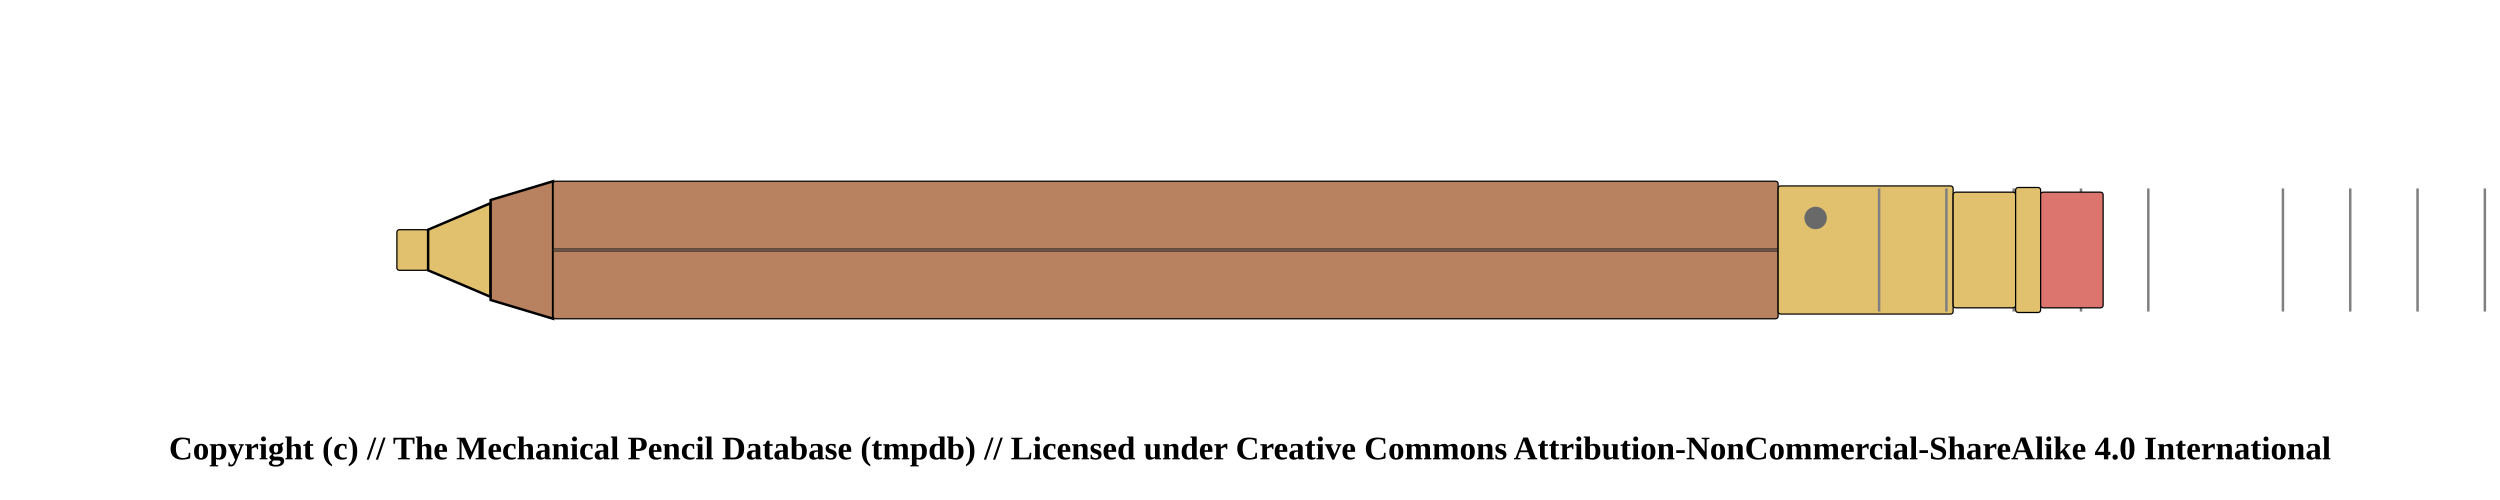
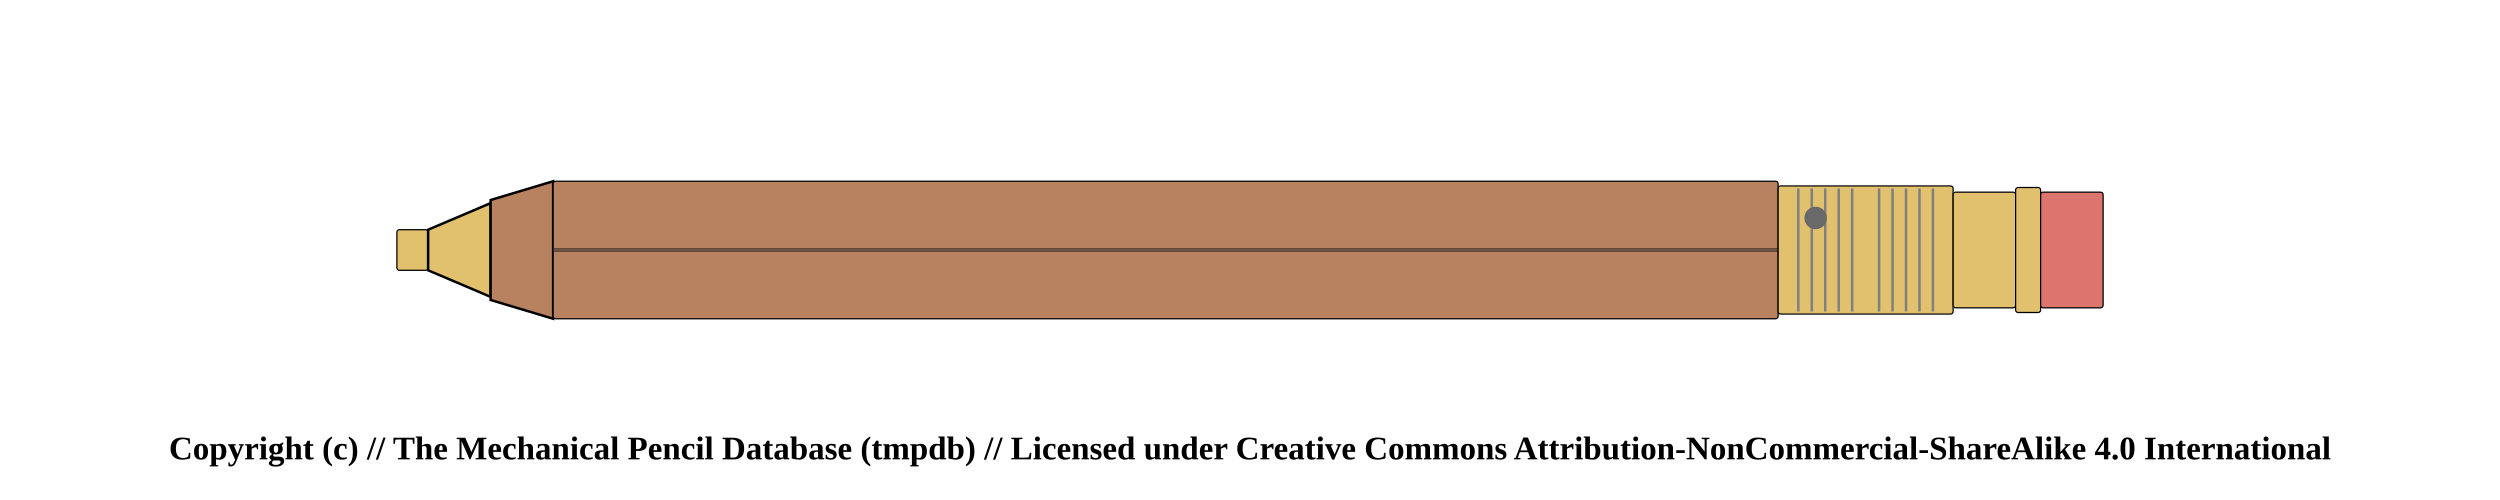
<svg xmlns="http://www.w3.org/2000/svg" width="1000" height="200">
  <pattern id="diagonalHatch" patternUnits="userSpaceOnUse" width="8" height="8">
    <rect width="6" height="6" fill="none" />
    <path stroke="dimgray" stroke-linecap="round" stroke-width="1" d="M 4,4 L 8,8" />
    <path stroke="dimgray" stroke-linecap="round" stroke-width="1" d="M 4,4 L 0,8" />
    <path stroke="gray" stroke-linecap="round" stroke-width="1" d="M 4,4 L 8,0" />
    <path stroke="gray" stroke-linecap="round" stroke-width="1" d="M 4,4 L 0,0" />
  </pattern>
  <rect x="158.75" y="91.875" width="12.5" height="16.25" rx="1" ry="1" stroke-width="0.5" stroke="black" fill="#E1C16E" />
  <path d="M171.25 91.875 L196.25 81.25 L196.25 118.75 L171.25 108.125 Z" stroke-width="1" stroke="black" fill="#E1C16E" />
  <path d="M196.25 80 L221.25 72.5 L221.25 127.5 L196.25 120 Z" stroke-width="1" stroke="black" fill="#b88160" />
  <rect x="221.25" y="72.5" width="490" height="55" rx="1" ry="1" stroke-width="0.5" stroke="black" fill="#b88160" />
  <line x1="221.25" y1="100" x2="711.25" y2="100" stroke-width="1.5" stroke="black" fill="none" stroke-opacity="0.5" />
  <line x1="221.25" y1="100" x2="711.25" y2="100" stroke-width="0.5" stroke="gray" fill="none" stroke-opacity="0.5" />
  <rect x="711.25" y="74.375" width="70" height="51.25" rx="1" ry="1" stroke-width="0.5" stroke="black" fill="#E1C16E" />
+   <line x1="719.327" y1="75.375" x2="719.327" y2="124.625" stroke-width="1" stroke="gray" />
+   <line x1="724.712" y1="75.375" x2="724.712" y2="124.625" stroke-width="1" stroke="gray" />
+   <line x1="730.096" y1="75.375" x2="730.096" y2="124.625" stroke-width="1" stroke="gray" />
+   <line x1="735.481" y1="75.375" x2="735.481" y2="124.625" stroke-width="1" stroke="gray" />
+   <line x1="740.865" y1="75.375" x2="740.865" y2="124.625" stroke-width="1" stroke="gray" />
  <line x1="751.635" y1="75.375" x2="751.635" y2="124.625" stroke-width="1" stroke="gray" />
-   <line x1="778.558" y1="75.375" x2="778.558" y2="124.625" stroke-width="1" stroke="gray" />
-   <line x1="805.481" y1="75.375" x2="805.481" y2="124.625" stroke-width="1" stroke="gray" />
-   <line x1="832.404" y1="75.375" x2="832.404" y2="124.625" stroke-width="1" stroke="gray" />
-   <line x1="859.327" y1="75.375" x2="859.327" y2="124.625" stroke-width="1" stroke="gray" />
-   <line x1="913.173" y1="75.375" x2="913.173" y2="124.625" stroke-width="1" stroke="gray" />
-   <line x1="940.096" y1="75.375" x2="940.096" y2="124.625" stroke-width="1" stroke="gray" />
-   <line x1="967.019" y1="75.375" x2="967.019" y2="124.625" stroke-width="1" stroke="gray" />
-   <line x1="993.942" y1="75.375" x2="993.942" y2="124.625" stroke-width="1" stroke="gray" />
-   <line x1="1020.865" y1="75.375" x2="1020.865" y2="124.625" stroke-width="1" stroke="gray" />
+   <line x1="757.019" y1="75.375" x2="757.019" y2="124.625" stroke-width="1" stroke="gray" />
+   <line x1="762.404" y1="75.375" x2="762.404" y2="124.625" stroke-width="1" stroke="gray" />
+   <line x1="767.788" y1="75.375" x2="767.788" y2="124.625" stroke-width="1" stroke="gray" />
+   <line x1="773.173" y1="75.375" x2="773.173" y2="124.625" stroke-width="1" stroke="gray" />
  <circle r="4" cx="726.25" cy="87.188" stroke="dimgray" stroke-width="1" fill="dimGray" />
  <rect x="781.25" y="76.875" width="25" height="46.25" rx="1" ry="1" stroke-width="0.5" stroke="black" fill="#E1C16E" />
  <rect x="806.25" y="75" width="10" height="50" rx="1" ry="1" stroke-width="0.5" stroke="black" fill="#E1C16E" />
  <rect x="816.25" y="76.875" width="25" height="46.25" rx="1" ry="1" stroke-width="0.5" stroke="black" fill="#db756d" />
  <text x="50%" y="180" font-size="1.1em" font-weight="bold" text-anchor="middle" dominant-baseline="middle">Copyright (c) // The Mechanical Pencil Database (tmpdb) // Licensed under Creative Commons Attribution-NonCommercial-ShareAlike 4.0 International</text>
</svg>
